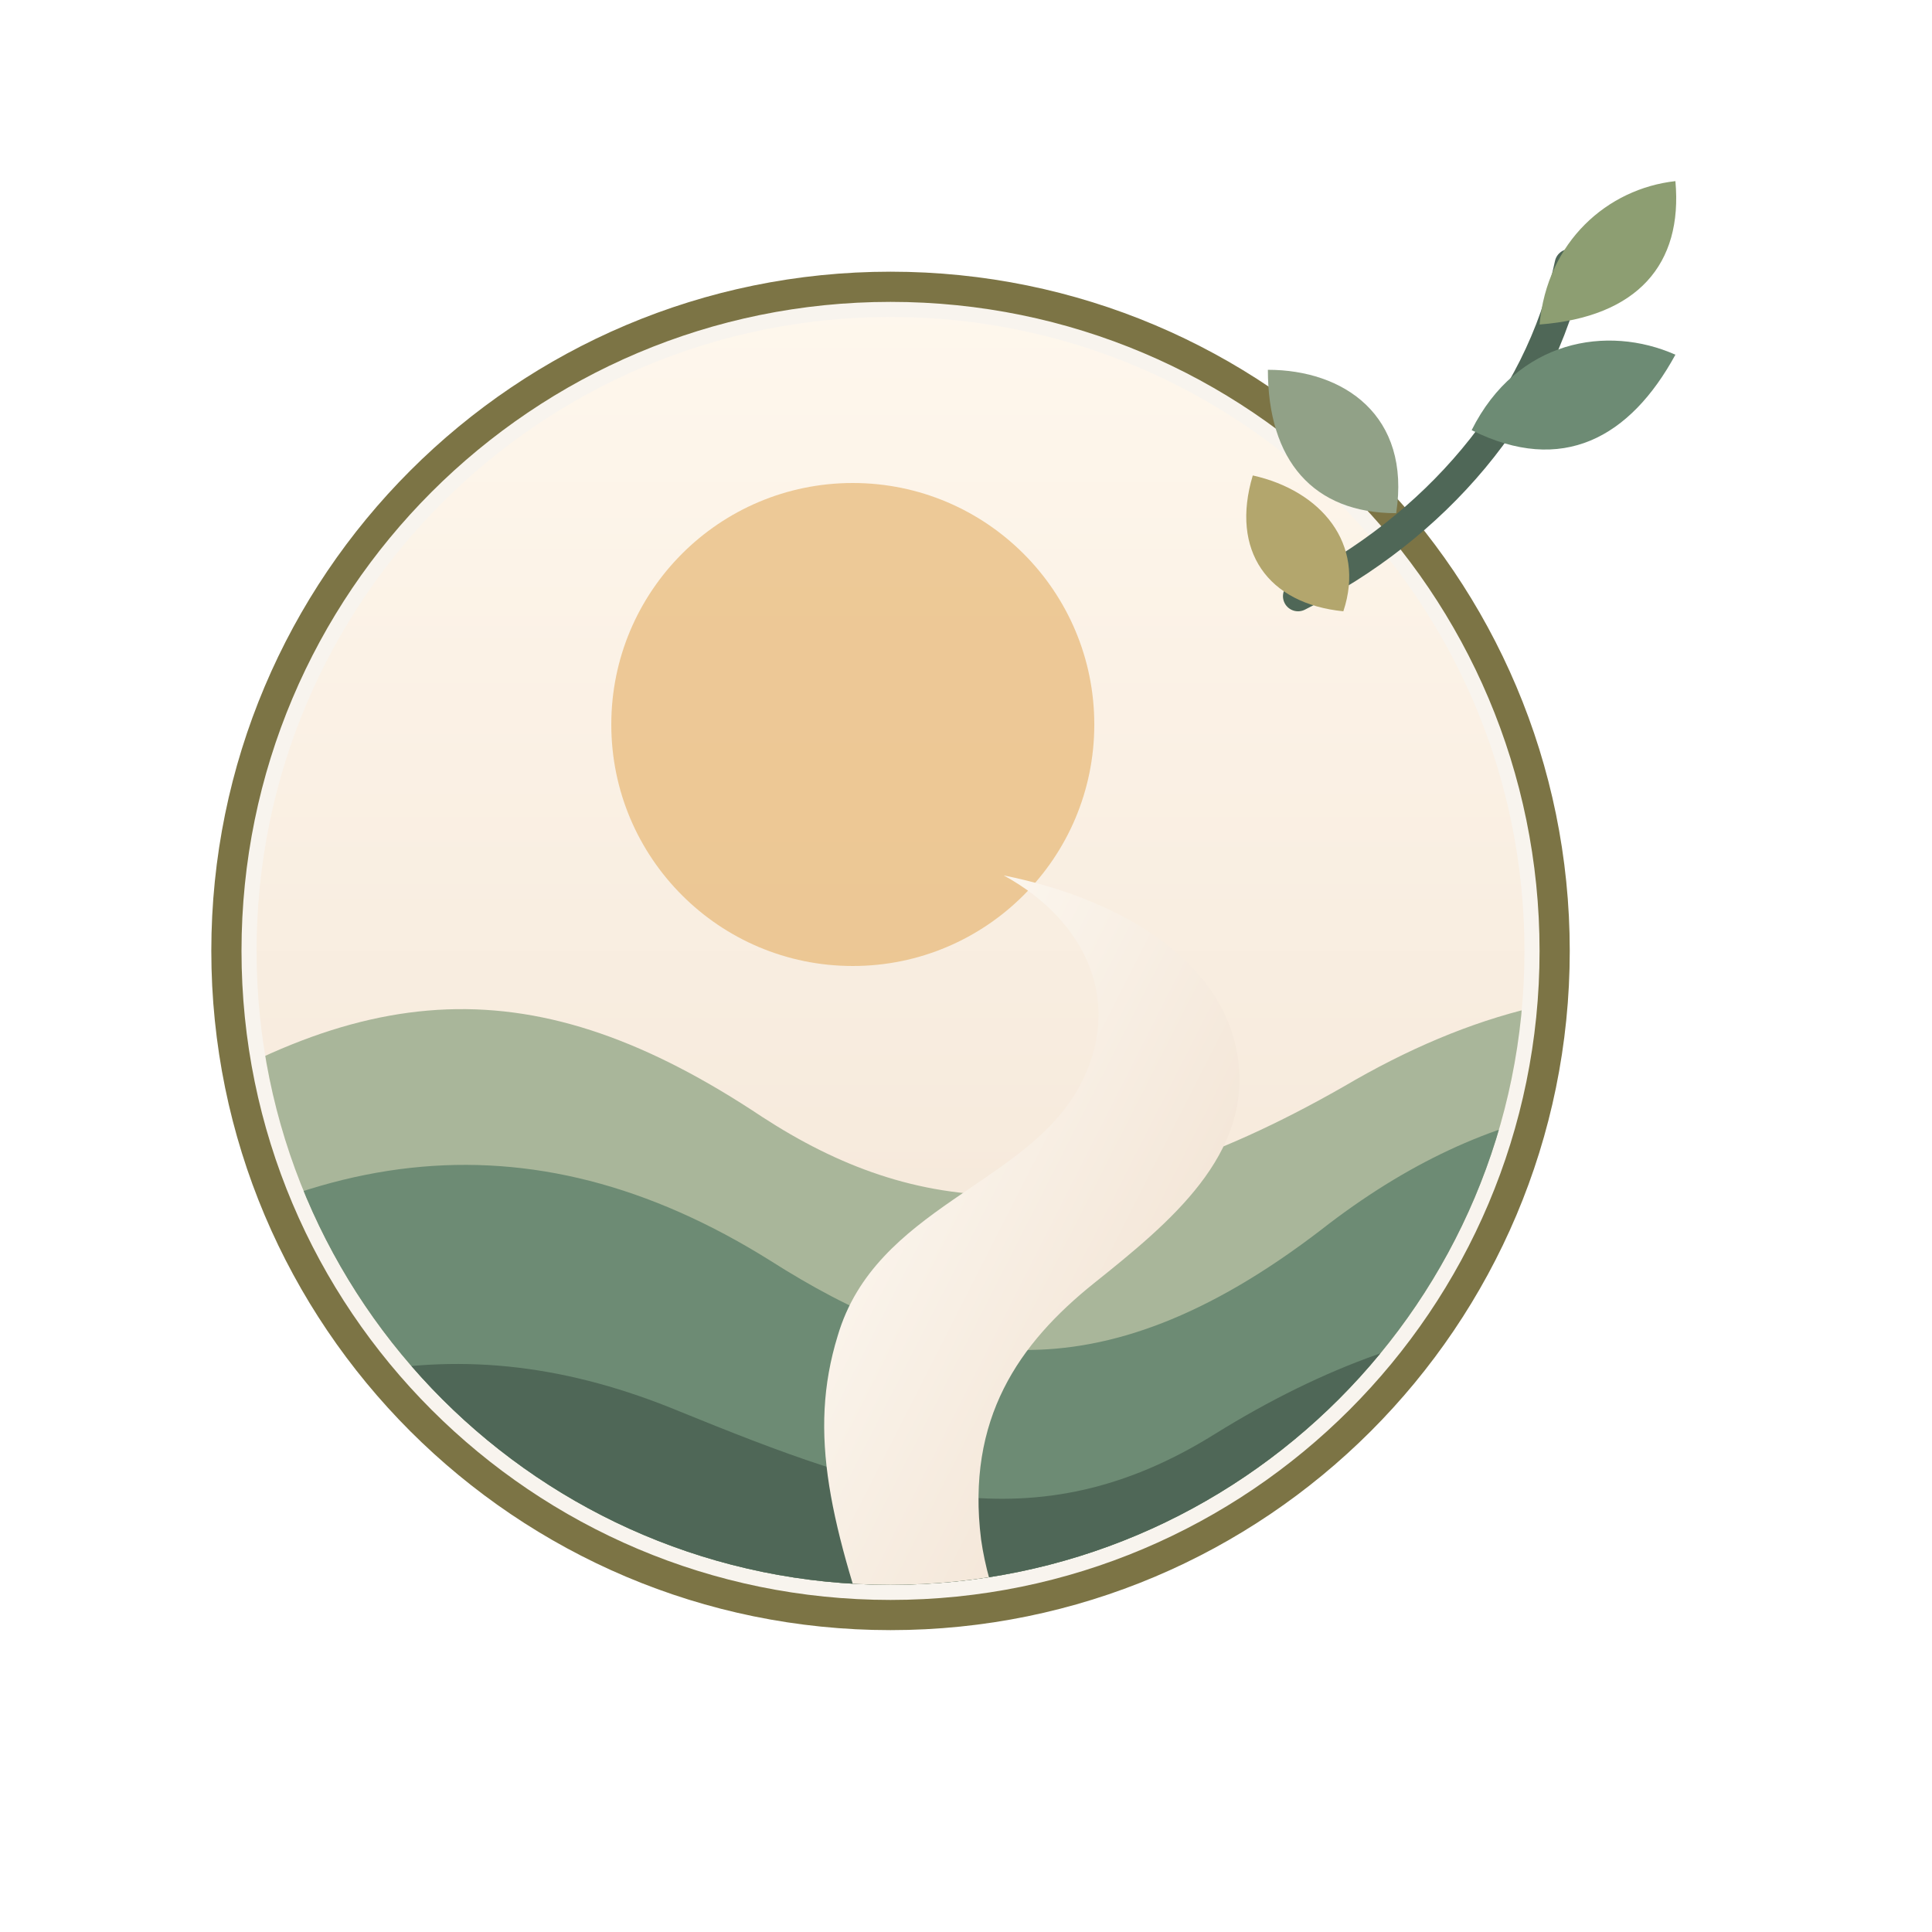
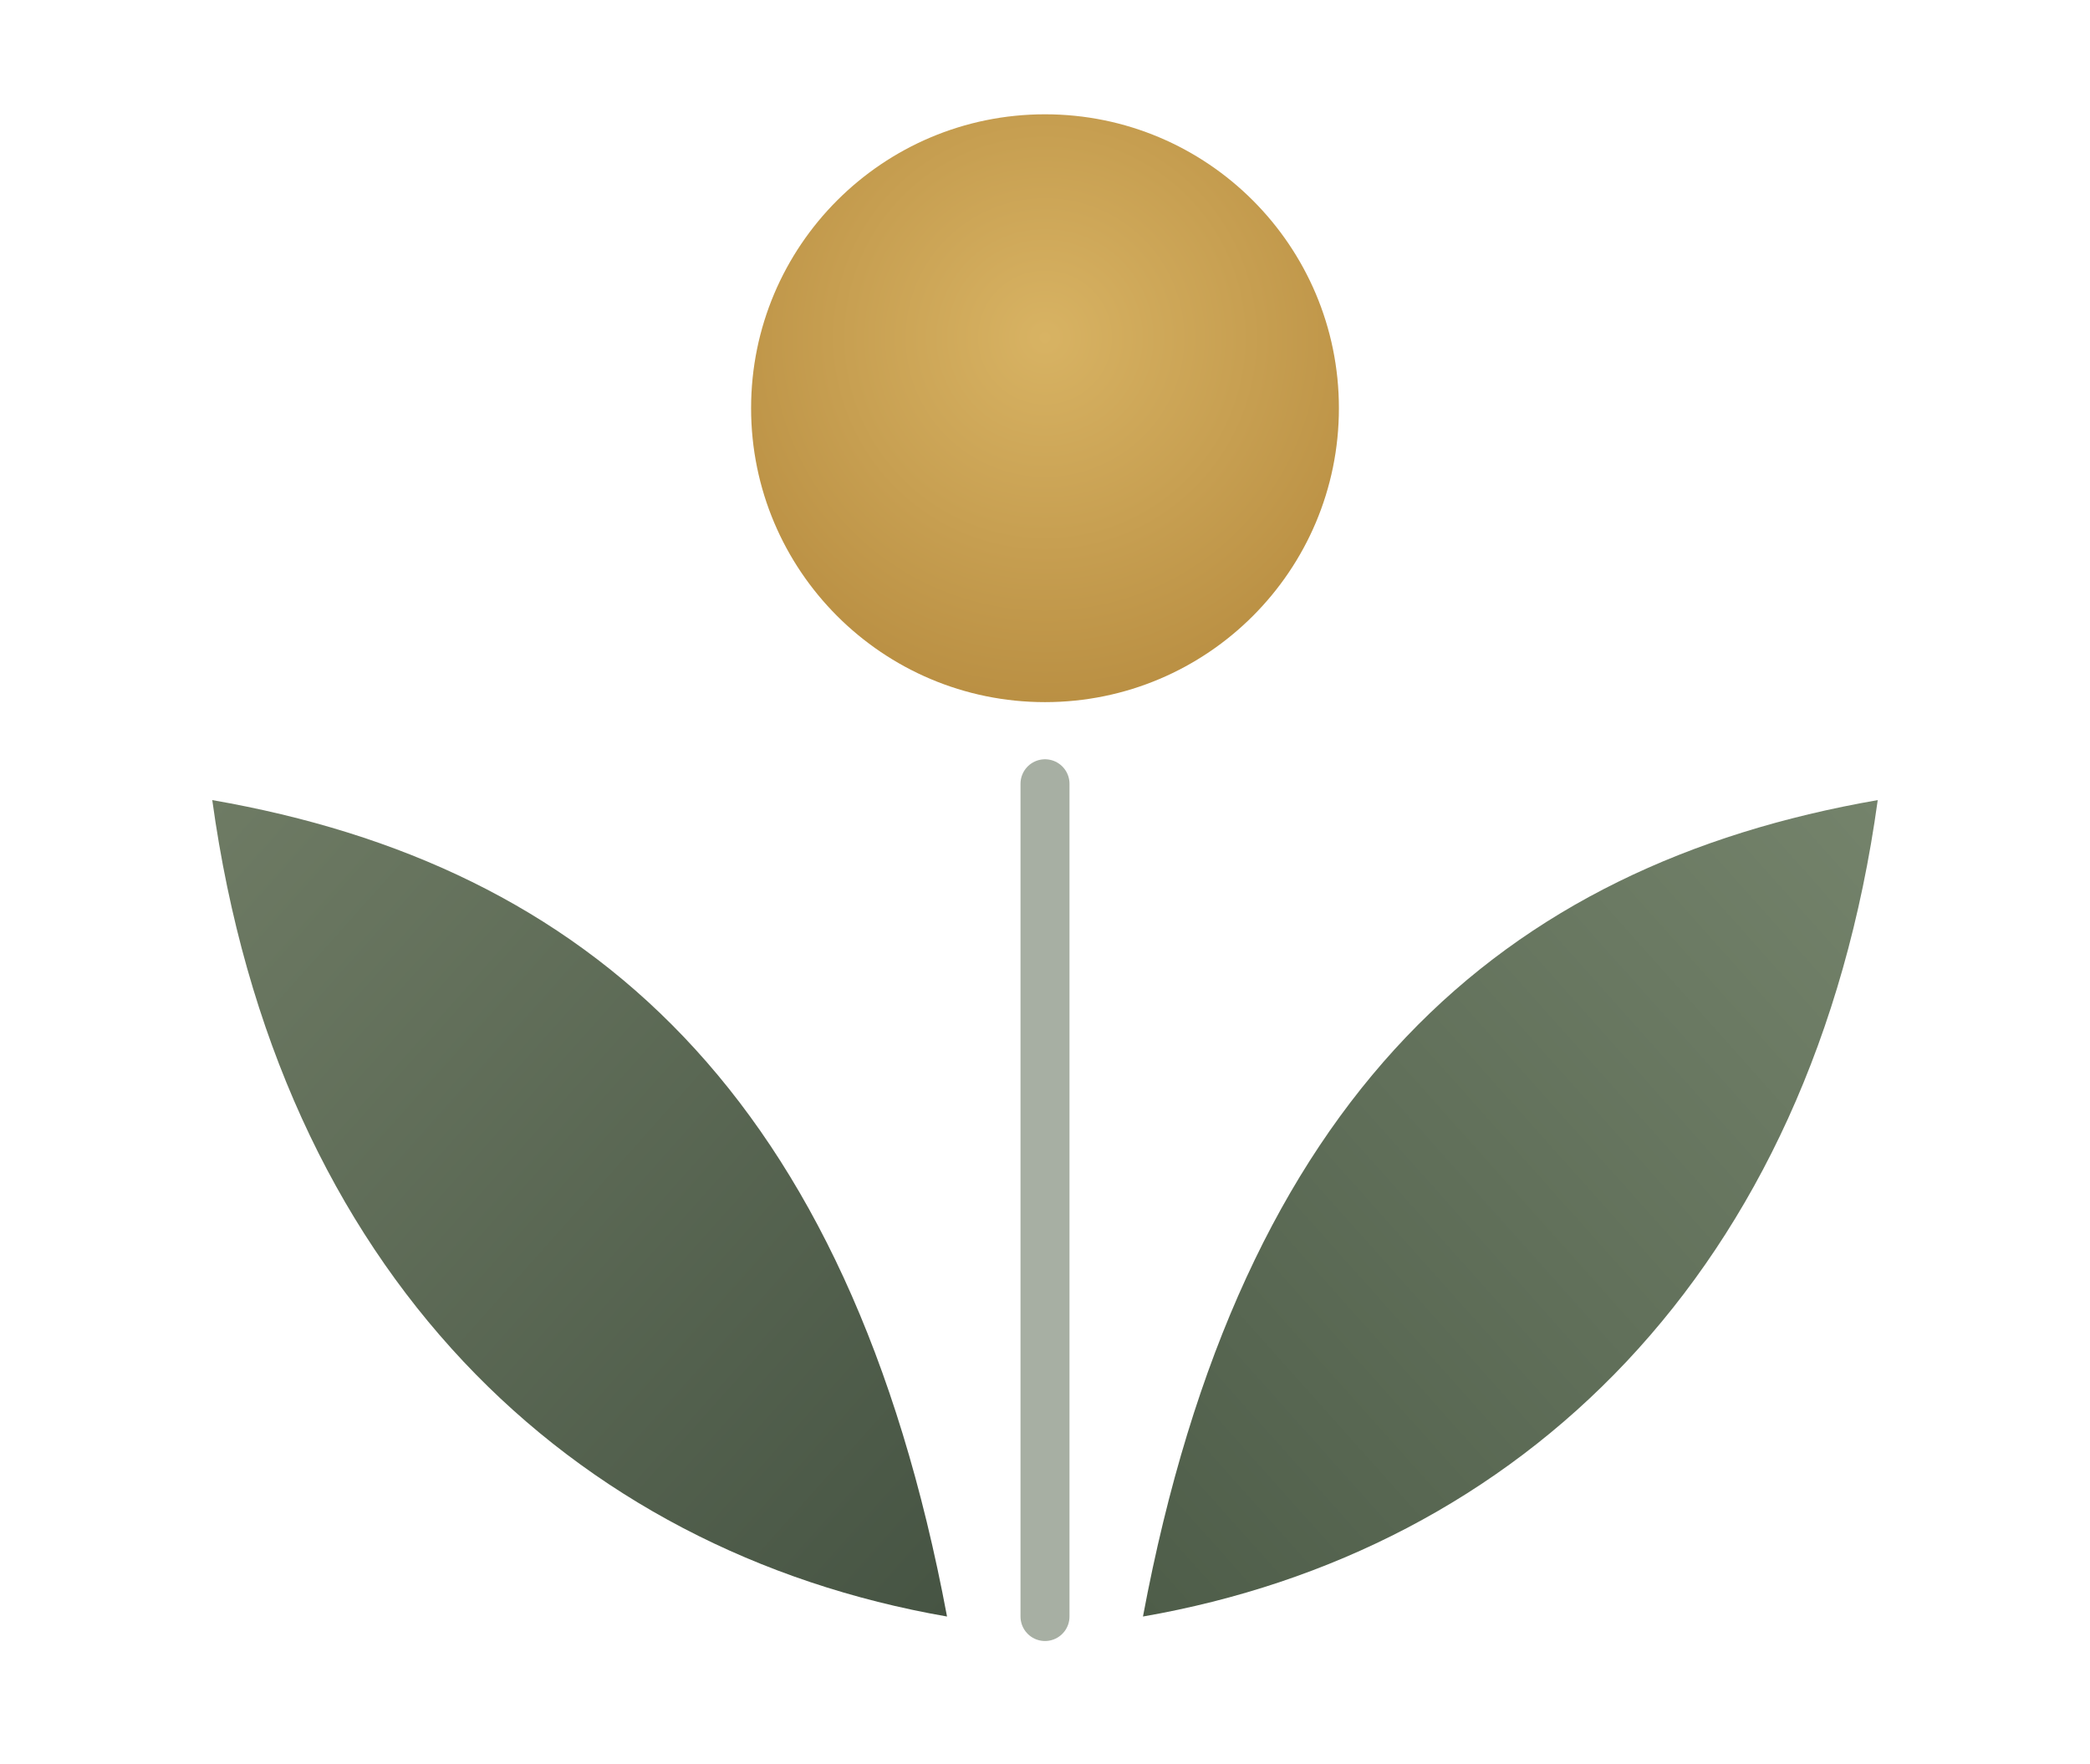
- <svg xmlns="http://www.w3.org/2000/svg" viewBox="0 0 256 256">
+ <svg xmlns="http://www.w3.org/2000/svg" viewBox="0 0 128 108">
  <defs>
-     <clipPath id="c">
-       <circle cx="118" cy="126" r="84" />
-     </clipPath>
-     <linearGradient id="s" x1="0" y1="0" x2="0" y2="1">
-       <stop stop-color="#FFF8EE" />
-       <stop offset="1" stop-color="#F2E3D3" />
+     <linearGradient id="l" x1="0" y1="0" x2="1" y2="1">
+       <stop offset="0" stop-color="#6E7B64" />
+       <stop offset="1" stop-color="#465443" />
    </linearGradient>
-     <linearGradient id="p" x1="0" y1="0" x2="1" y2="1">
-       <stop stop-color="#FFFDF8" />
-       <stop offset="1" stop-color="#EEDBC8" />
+     <linearGradient id="r" x1="1" y1="0" x2="0" y2="1">
+       <stop offset="0" stop-color="#74836B" />
+       <stop offset="1" stop-color="#4E5D49" />
    </linearGradient>
+     <radialGradient id="s" cx="50%" cy="38%" r="70%">
+       <stop offset="0" stop-color="#D8B363" />
+       <stop offset="1" stop-color="#B68B3F" />
+     </radialGradient>
  </defs>
-   <circle cx="118" cy="126" r="88" fill="#F8F4EE" stroke="#7C7445" stroke-width="4" />
-   <g clip-path="url(#c)">
-     <rect x="24" y="34" width="188" height="184" fill="url(#s)" />
-     <circle cx="113" cy="96" r="32" fill="#E7B977" opacity=".72" />
-     <path d="M16 151C48 129 71 128 101 148C121 161 143 164 178 144C195 134 211 130 229 132V221H16Z" fill="#A9B69A" />
-     <path d="M6 177C39 151 70 147 102 167C124 181 145 186 175 163C198 145 220 143 238 150V226H6Z" fill="#6D8B74" />
-     <path d="M2 204C35 180 61 175 90 187C117 198 137 205 161 190C190 172 217 170 247 183V232H2Z" fill="#4F6757" />
-     <path d="M117 222C110 202 107 190 111 177C116 160 136 157 143 144C149 133 144 122 133 116C148 119 162 127 164 140C166 153 155 162 145 170C135 178 128 188 130 204C131 211 134 218 138 225Z" fill="url(#p)" />
-   </g>
-   <path d="M172 79C190 70 204 54 208 35" fill="none" stroke="#4F6757" stroke-width="4" stroke-linecap="round" />
-   <path d="M195 57C201 45 213 43 222 47C216 58 207 63 195 57Z" fill="#6D8B74" />
-   <path d="M185 68C187 55 178 49 168 49C168 61 174 68 185 68Z" fill="#91A187" />
-   <path d="M204 43C205 32 213 25 222 24C223 35 217 42 204 43Z" fill="#8D9E72" />
-   <path d="M178 81C181 72 175 65 166 63C163 73 168 80 178 81Z" fill="#B3A66D" />
+   <circle cx="64" cy="25" r="18" fill="url(#s)" />
+   <path d="M58 99C35 95 17 78 13 49C36 53 52 67 58 99Z" fill="url(#l)" />
+   <path d="M70 99C93 95 111 78 115 49C92 53 76 67 70 99Z" fill="url(#r)" />
+   <path d="M64 99V48" stroke="#5E6D57" stroke-width="3" stroke-linecap="round" opacity=".55" />
</svg>
